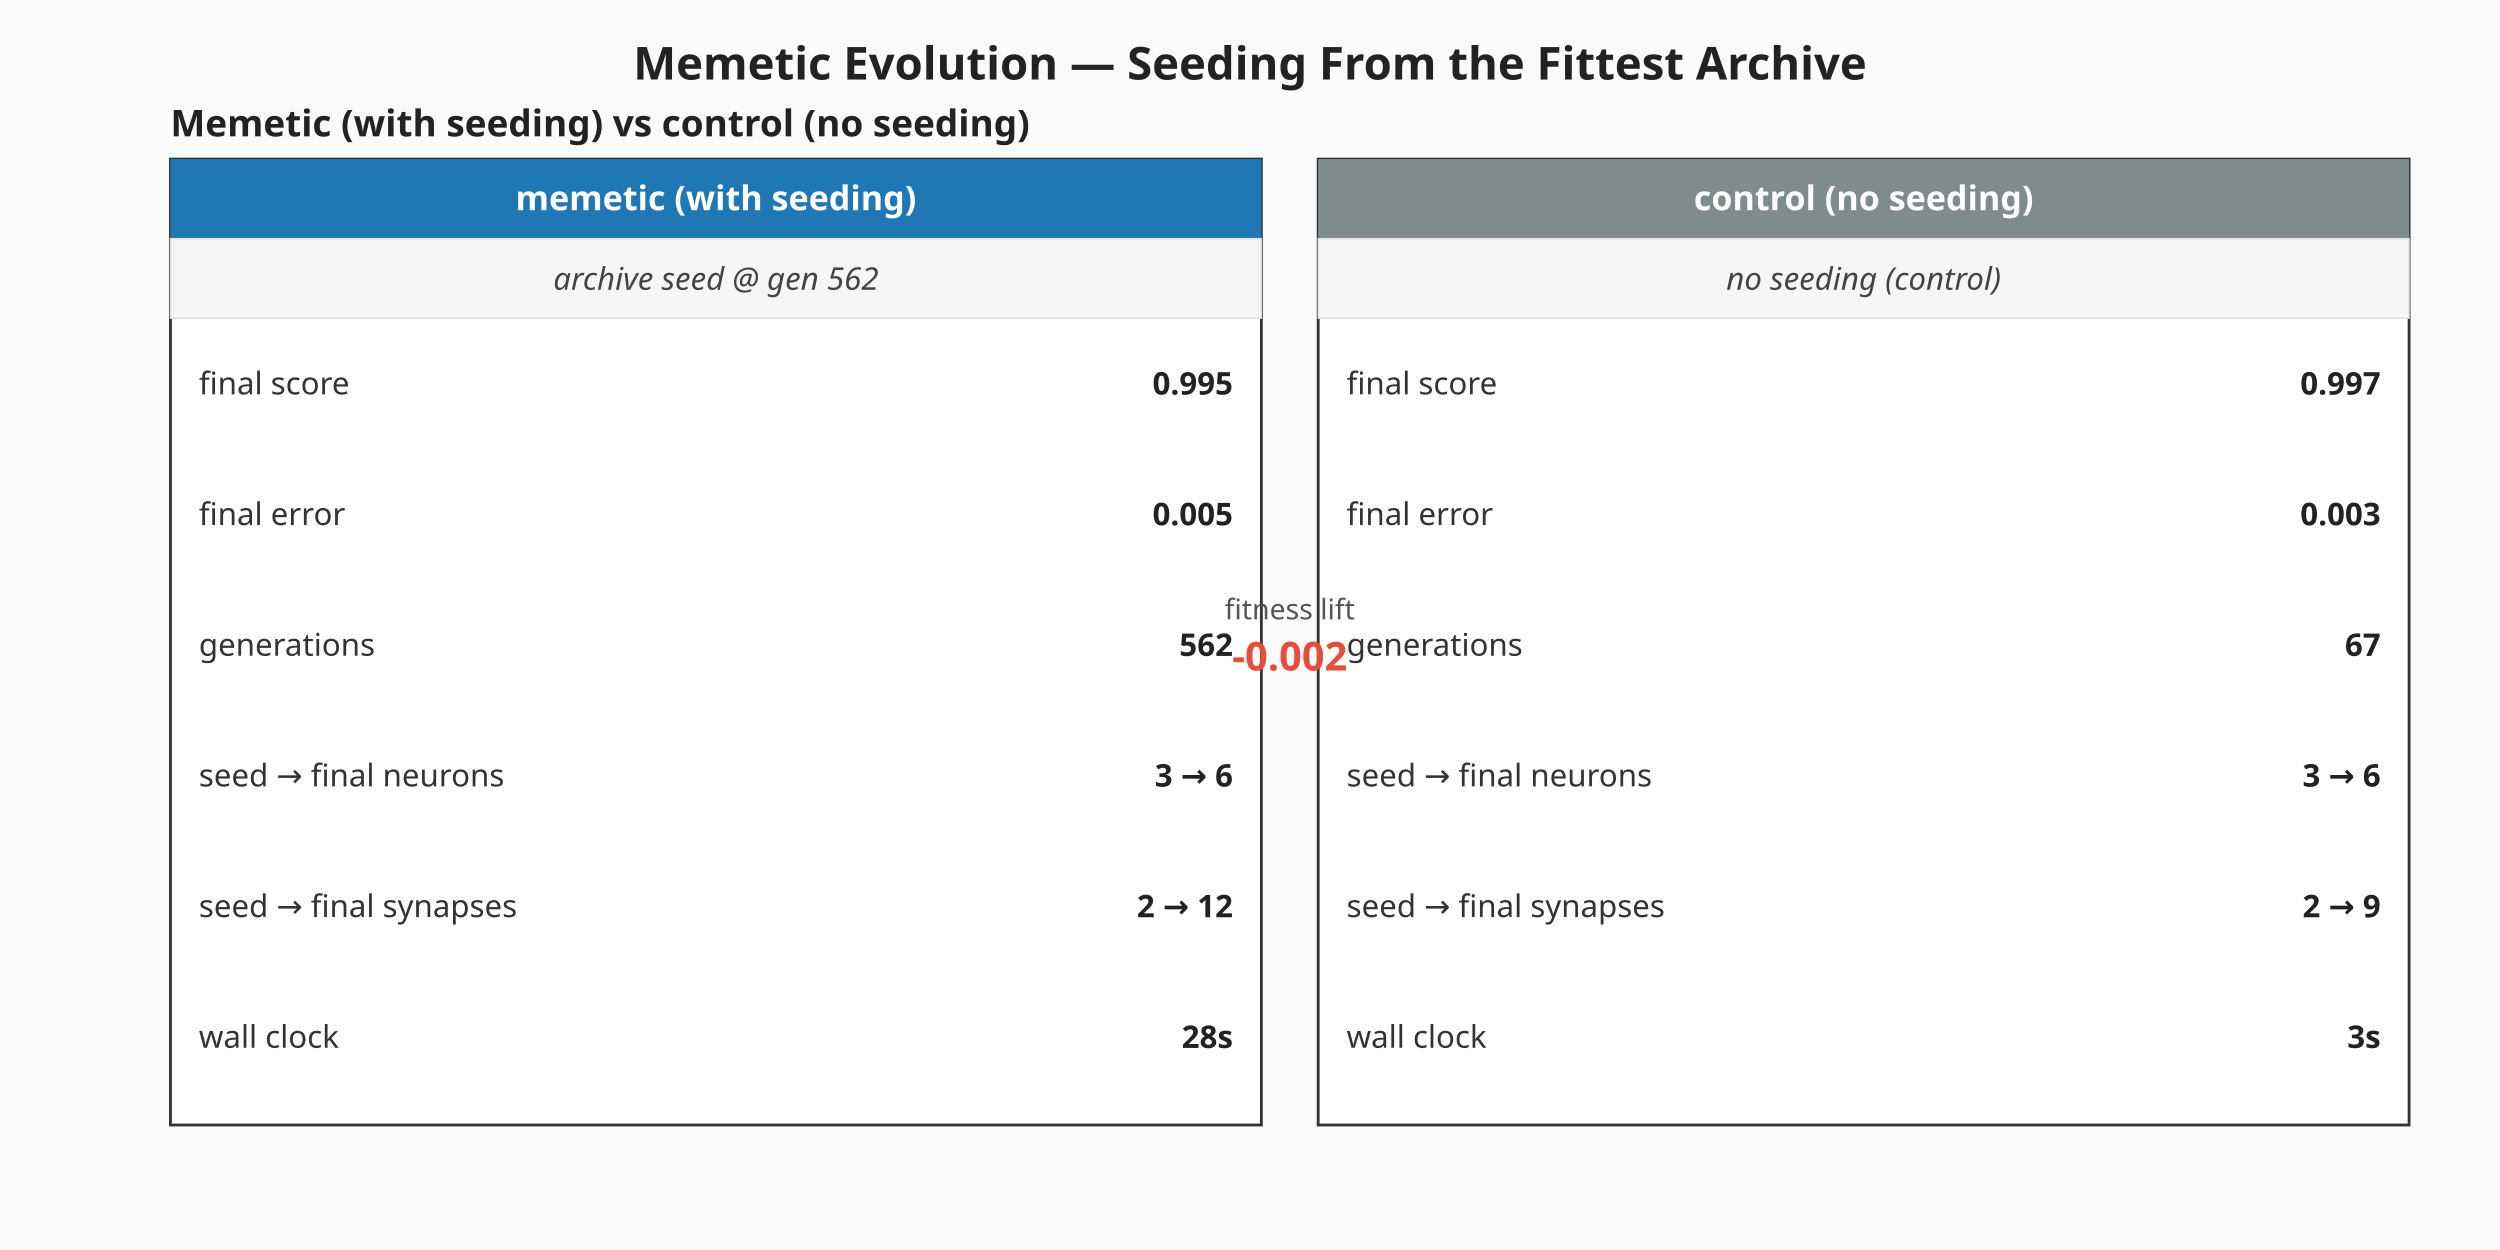
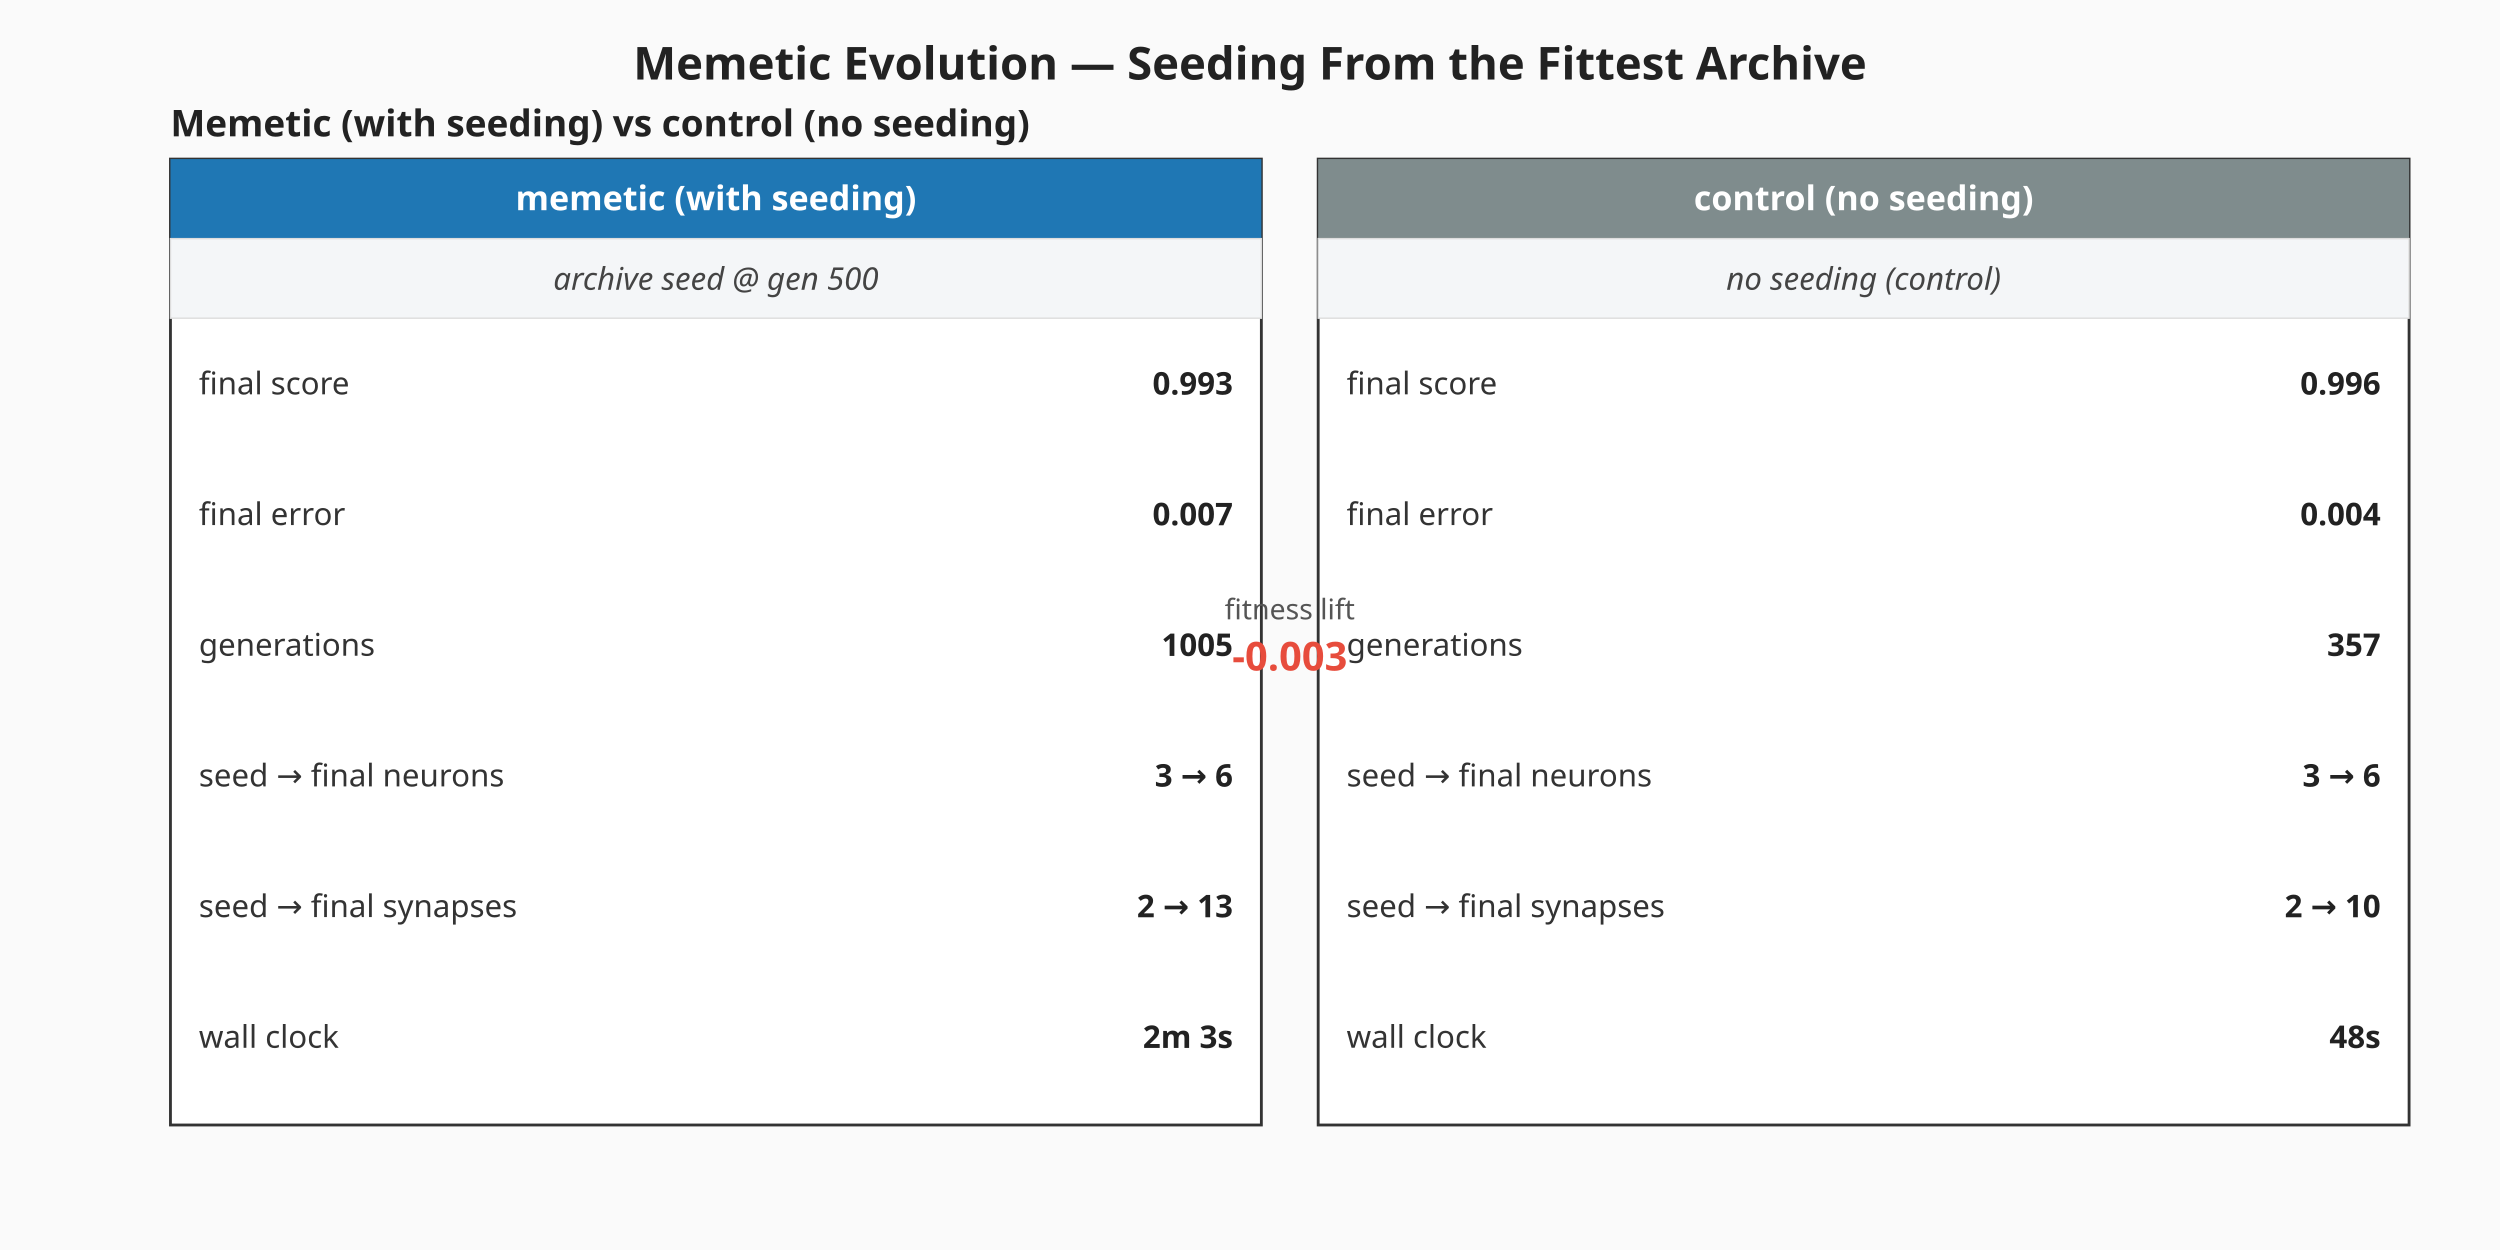
<svg xmlns="http://www.w3.org/2000/svg" viewBox="0 0 880 440" width="880" height="440" role="img" aria-label="Memetic vs control milestone summary">
  <rect width="880" height="440" fill="#fafafa" />
  <text x="440" y="28" text-anchor="middle" font-family="sans-serif" font-size="16" font-weight="bold" fill="#222">Memetic Evolution — Seeding From the Fittest Archive</text>
  <g class="memetic-milestone-panel" font-family="sans-serif">
    <text x="60" y="48.00" font-size="13" font-weight="bold" fill="#222">Memetic (with seeding) vs control (no seeding)</text>
    <g class="memetic-column">
      <rect x="60.00" y="56.00" width="384.00" height="340.00" fill="#ffffff" stroke="#333" stroke-width="1" />
      <rect x="60.00" y="56.00" width="384.00" height="28.00" fill="#1f77b4" />
      <text x="252.00" y="74.00" text-anchor="middle" font-size="12" font-weight="bold" fill="#ffffff">memetic (with seeding)</text>
      <rect class="seeding-annotation" x="60.00" y="84.00" width="384.00" height="28.00" fill="#f4f6f8" stroke="#ddd" stroke-width="0.5" />
-       <text x="252.00" y="102.00" text-anchor="middle" font-size="11" fill="#444" font-style="italic">archive seed @ gen 562</text>
+       <text x="252.00" y="102.00" text-anchor="middle" font-size="11" fill="#444" font-style="italic">archive seed @ gen 500</text>
      <text x="70.00" y="135.00" dominant-baseline="middle" font-size="11" fill="#333">final score</text>
-       <text x="434.00" y="135.00" text-anchor="end" dominant-baseline="middle" font-size="11" font-weight="bold" fill="#222">0.995</text>
+       <text x="434.00" y="135.00" text-anchor="end" dominant-baseline="middle" font-size="11" font-weight="bold" fill="#222">0.993</text>
      <text x="70.00" y="181.00" dominant-baseline="middle" font-size="11" fill="#333">final error</text>
-       <text x="434.00" y="181.00" text-anchor="end" dominant-baseline="middle" font-size="11" font-weight="bold" fill="#222">0.005</text>
+       <text x="434.00" y="181.00" text-anchor="end" dominant-baseline="middle" font-size="11" font-weight="bold" fill="#222">0.007</text>
      <text x="70.00" y="227.00" dominant-baseline="middle" font-size="11" fill="#333">generations</text>
-       <text x="434.00" y="227.00" text-anchor="end" dominant-baseline="middle" font-size="11" font-weight="bold" fill="#222">562</text>
+       <text x="434.00" y="227.00" text-anchor="end" dominant-baseline="middle" font-size="11" font-weight="bold" fill="#222">1005</text>
      <text x="70.00" y="273.00" dominant-baseline="middle" font-size="11" fill="#333">seed → final neurons</text>
      <text x="434.00" y="273.00" text-anchor="end" dominant-baseline="middle" font-size="11" font-weight="bold" fill="#222">3 → 6</text>
      <text x="70.00" y="319.00" dominant-baseline="middle" font-size="11" fill="#333">seed → final synapses</text>
-       <text x="434.00" y="319.00" text-anchor="end" dominant-baseline="middle" font-size="11" font-weight="bold" fill="#222">2 → 12</text>
+       <text x="434.00" y="319.00" text-anchor="end" dominant-baseline="middle" font-size="11" font-weight="bold" fill="#222">2 → 13</text>
      <text x="70.00" y="365.00" dominant-baseline="middle" font-size="11" fill="#333">wall clock</text>
-       <text x="434.00" y="365.00" text-anchor="end" dominant-baseline="middle" font-size="11" font-weight="bold" fill="#222">28s</text>
+       <text x="434.00" y="365.00" text-anchor="end" dominant-baseline="middle" font-size="11" font-weight="bold" fill="#222">2m 3s</text>
    </g>
    <g class="control-column">
      <rect x="464.00" y="56.00" width="384.00" height="340.00" fill="#ffffff" stroke="#333" stroke-width="1" />
      <rect x="464.00" y="56.00" width="384.00" height="28.00" fill="#7f8c8d" />
      <text x="656.00" y="74.00" text-anchor="middle" font-size="12" font-weight="bold" fill="#ffffff">control (no seeding)</text>
      <rect class="seeding-annotation" x="464.00" y="84.00" width="384.00" height="28.00" fill="#f4f6f8" stroke="#ddd" stroke-width="0.5" />
      <text x="656.00" y="102.00" text-anchor="middle" font-size="11" fill="#444" font-style="italic">no seeding (control)</text>
      <text x="474.00" y="135.00" dominant-baseline="middle" font-size="11" fill="#333">final score</text>
-       <text x="838.00" y="135.00" text-anchor="end" dominant-baseline="middle" font-size="11" font-weight="bold" fill="#222">0.997</text>
+       <text x="838.00" y="135.00" text-anchor="end" dominant-baseline="middle" font-size="11" font-weight="bold" fill="#222">0.996</text>
      <text x="474.00" y="181.00" dominant-baseline="middle" font-size="11" fill="#333">final error</text>
-       <text x="838.00" y="181.00" text-anchor="end" dominant-baseline="middle" font-size="11" font-weight="bold" fill="#222">0.003</text>
+       <text x="838.00" y="181.00" text-anchor="end" dominant-baseline="middle" font-size="11" font-weight="bold" fill="#222">0.004</text>
      <text x="474.00" y="227.00" dominant-baseline="middle" font-size="11" fill="#333">generations</text>
-       <text x="838.00" y="227.00" text-anchor="end" dominant-baseline="middle" font-size="11" font-weight="bold" fill="#222">67</text>
+       <text x="838.00" y="227.00" text-anchor="end" dominant-baseline="middle" font-size="11" font-weight="bold" fill="#222">357</text>
      <text x="474.00" y="273.00" dominant-baseline="middle" font-size="11" fill="#333">seed → final neurons</text>
      <text x="838.00" y="273.00" text-anchor="end" dominant-baseline="middle" font-size="11" font-weight="bold" fill="#222">3 → 6</text>
      <text x="474.00" y="319.00" dominant-baseline="middle" font-size="11" fill="#333">seed → final synapses</text>
-       <text x="838.00" y="319.00" text-anchor="end" dominant-baseline="middle" font-size="11" font-weight="bold" fill="#222">2 → 9</text>
+       <text x="838.00" y="319.00" text-anchor="end" dominant-baseline="middle" font-size="11" font-weight="bold" fill="#222">2 → 10</text>
      <text x="474.00" y="365.00" dominant-baseline="middle" font-size="11" fill="#333">wall clock</text>
-       <text x="838.00" y="365.00" text-anchor="end" dominant-baseline="middle" font-size="11" font-weight="bold" fill="#222">3s</text>
+       <text x="838.00" y="365.00" text-anchor="end" dominant-baseline="middle" font-size="11" font-weight="bold" fill="#222">48s</text>
    </g>
    <text x="454.00" y="218.00" text-anchor="middle" font-size="10" fill="#555">fitness lift</text>
-     <text x="454.00" y="236.00" text-anchor="middle" font-size="14" font-weight="bold" fill="#e74c3c">-0.002</text>
+     <text x="454.00" y="236.00" text-anchor="middle" font-size="14" font-weight="bold" fill="#e74c3c">-0.003</text>
  </g>
</svg>
